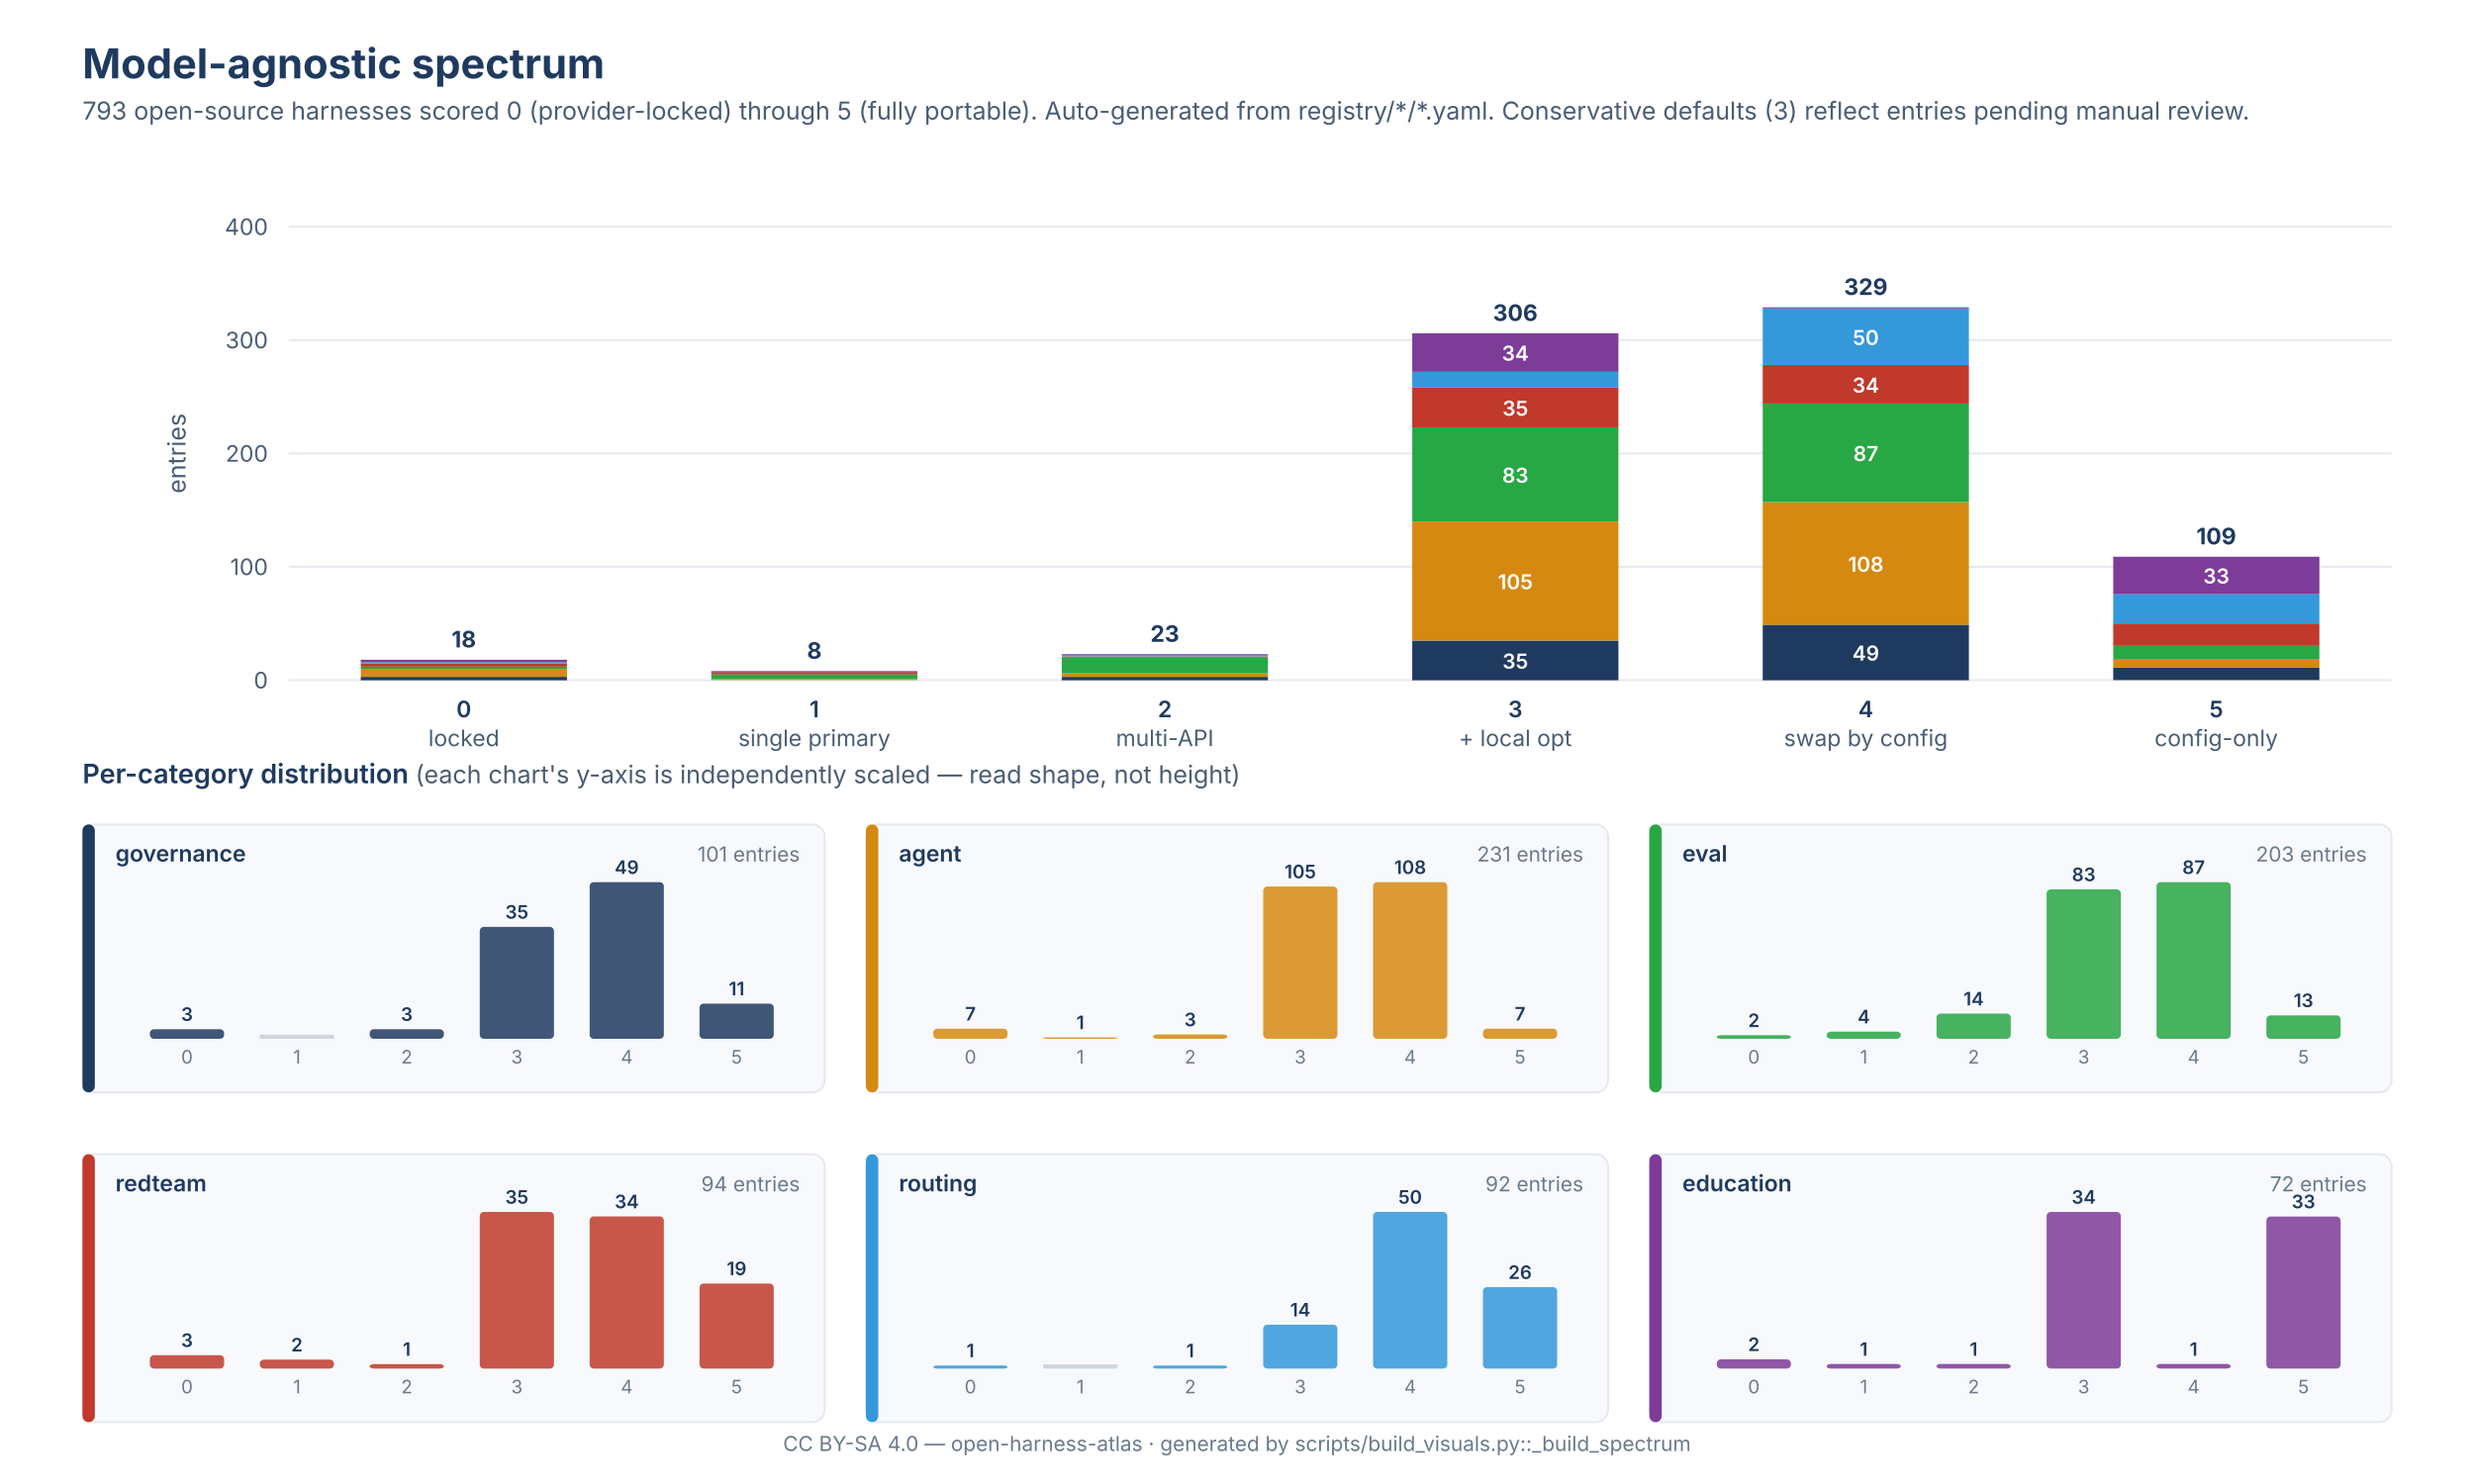
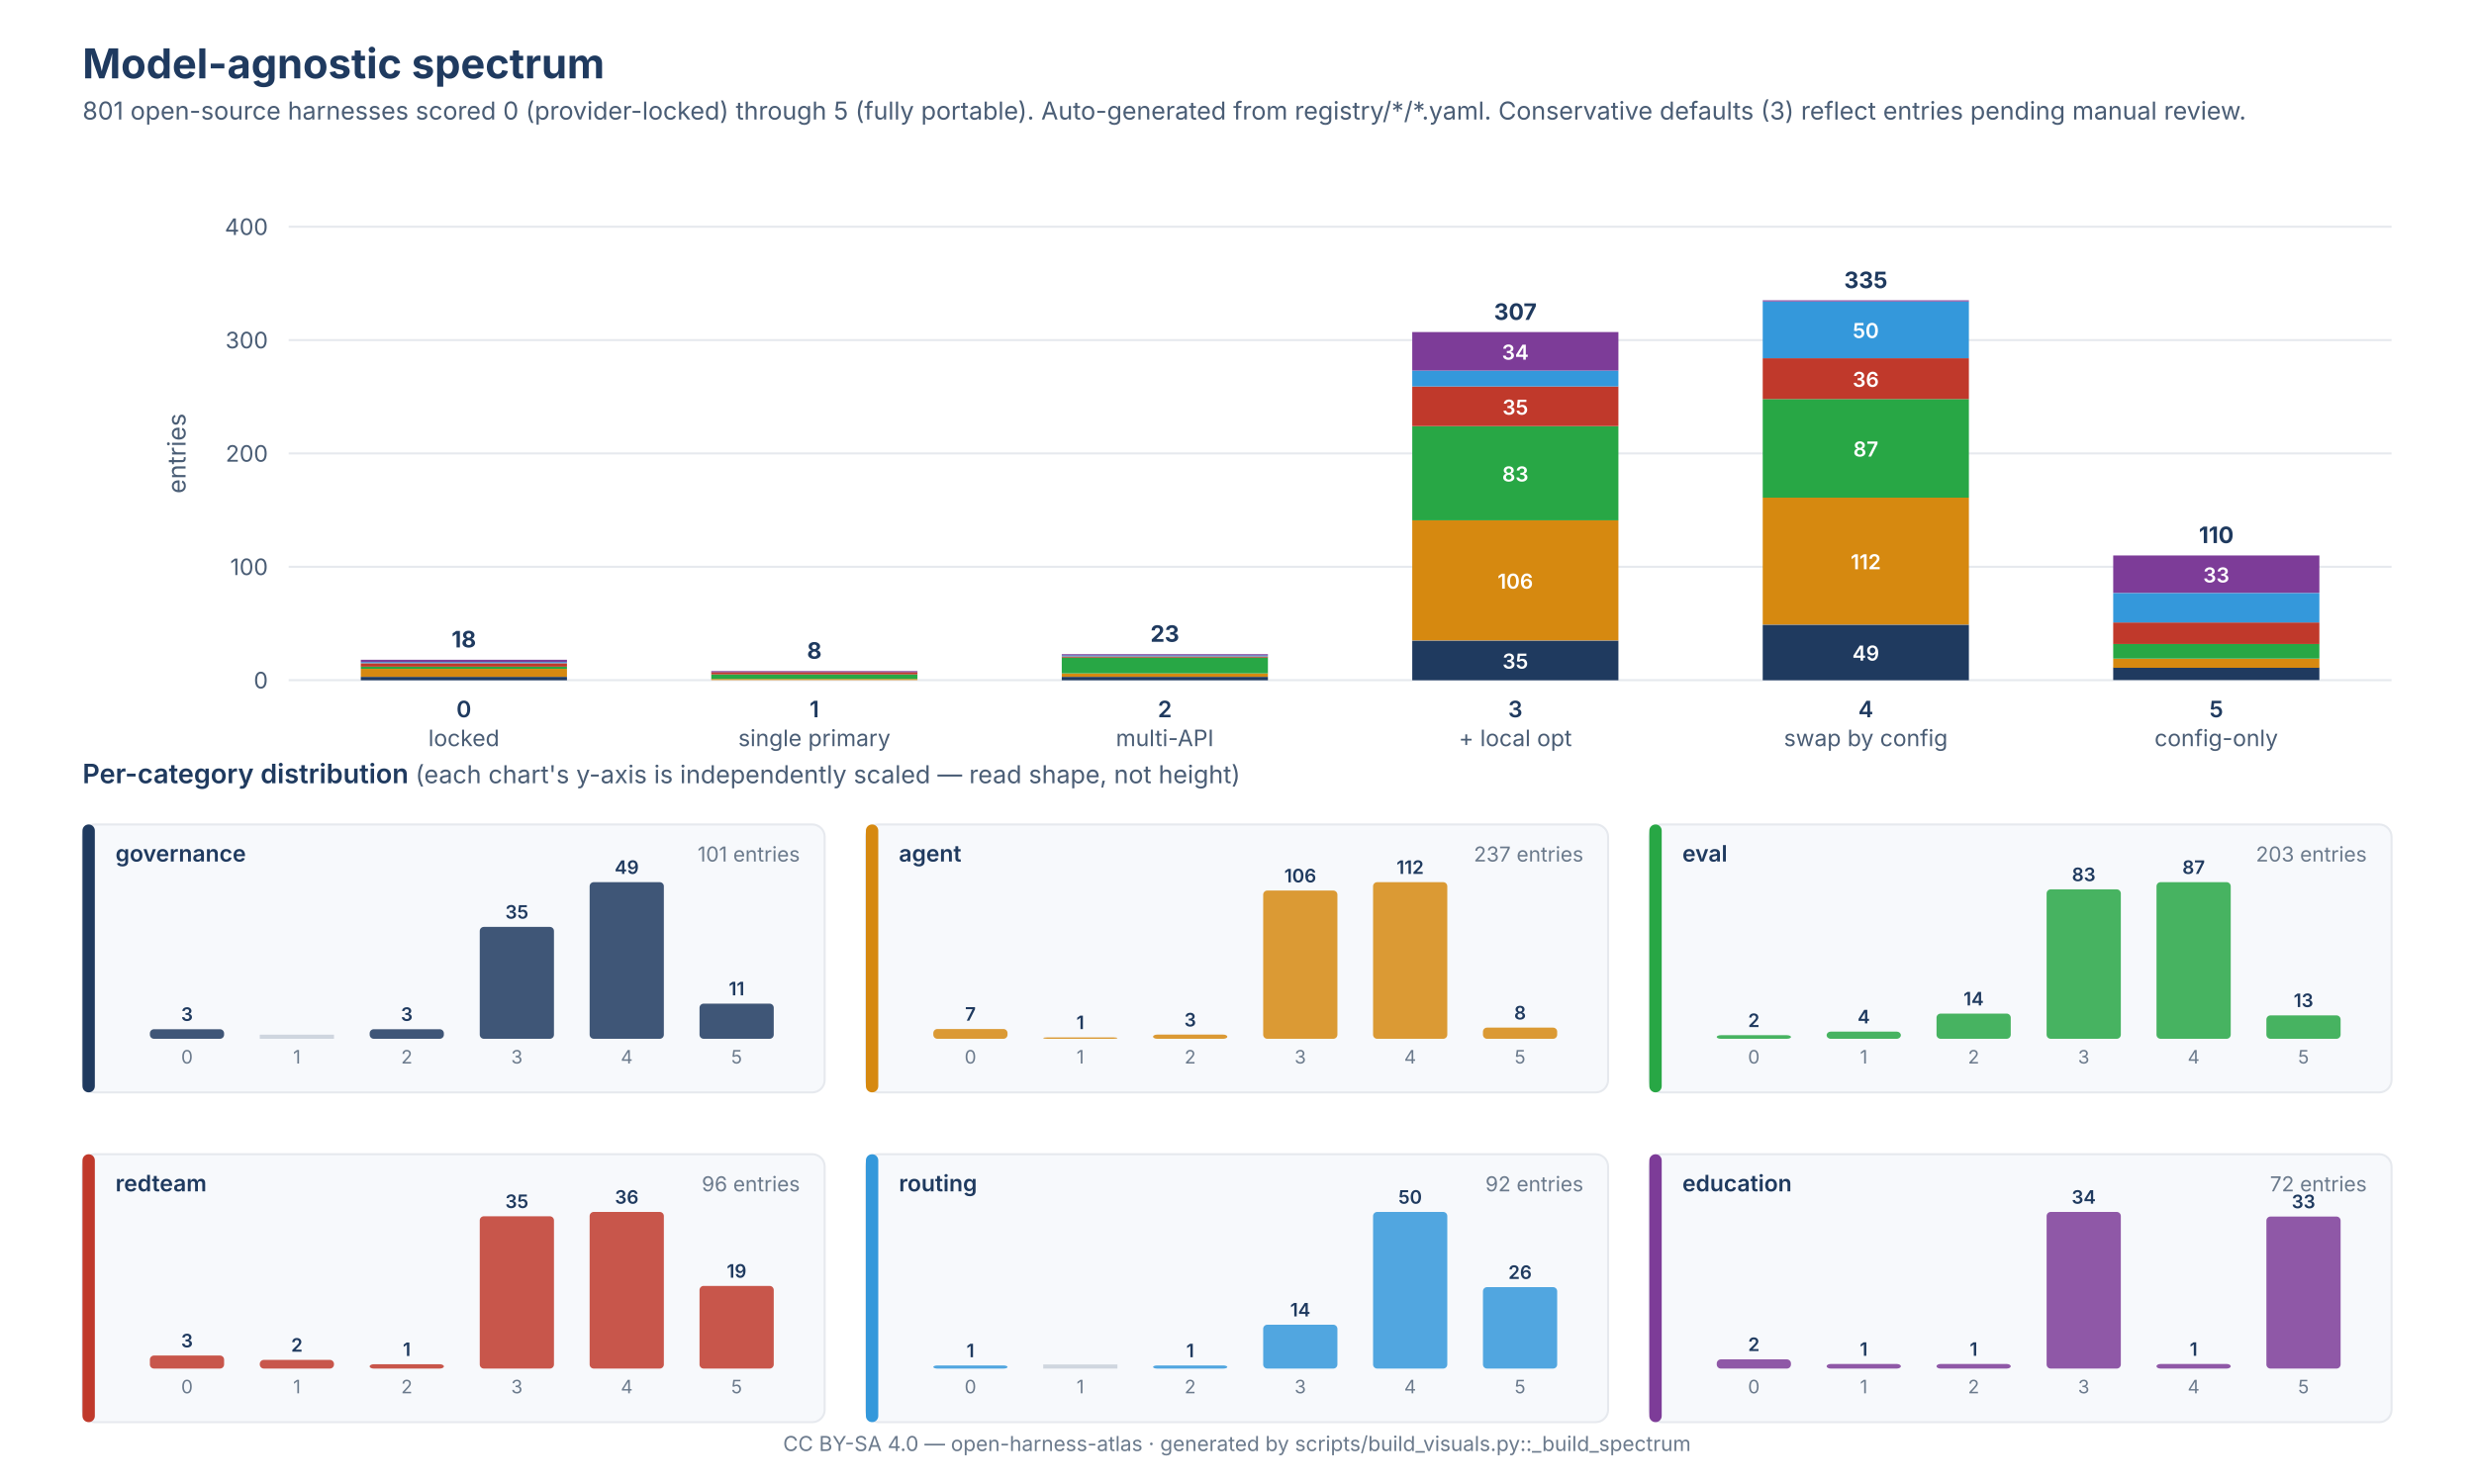
<svg xmlns="http://www.w3.org/2000/svg" viewBox="0 0 1200 720" role="img" aria-labelledby="title desc">
  <style>.body{font-family:"Inter","Helvetica Neue",Arial,sans-serif;}.title{font-size:20px;font-weight:700;fill:#1f3a5f;}.sub{font-size:12px;font-weight:400;fill:#4a5d75;}.h2{font-size:13px;font-weight:600;fill:#1f3a5f;}.axis{font-size:11px;fill:#4a5d75;}.axis-bold{font-size:11px;font-weight:600;fill:#1f3a5f;text-anchor:middle;}.bar-total{font-size:11px;font-weight:700;fill:#1f3a5f;text-anchor:middle;}.seg-label{font-size:10px;font-weight:600;fill:#ffffff;text-anchor:middle;}.mini-title{font-size:11px;font-weight:600;fill:#1f3a5f;}.mini-count{font-size:10px;fill:#6b7a8c;}.mini-axis{font-size:9px;fill:#6b7a8c;text-anchor:middle;}.mini-bar-label{font-size:9px;font-weight:600;fill:#1f3a5f;text-anchor:middle;}.legend-text{font-size:11px;fill:#1f3a5f;}.footer{font-size:10px;fill:#6b7a8c;text-anchor:middle;}</style>
  <rect width="1200" height="720" fill="#ffffff" />
  <text x="40" y="38" class="body title">Model-agnostic spectrum</text>
-   <text x="40" y="58" class="body sub">793 open-source harnesses scored 0 (provider-locked) through 5 (fully portable). Auto-generated from registry/*/*.yaml. Conservative defaults (3) reflect entries pending manual review.</text>
+   <text x="40" y="58" class="body sub">801 open-source harnesses scored 0 (provider-locked) through 5 (fully portable). Auto-generated from registry/*/*.yaml. Conservative defaults (3) reflect entries pending manual review.</text>
  <line x1="140" y1="330.0" x2="1160" y2="330.0" stroke="#e6e9ee" stroke-width="1" />
  <text x="130" y="334.0" class="body axis" text-anchor="end">0</text>
  <line x1="140" y1="275.0" x2="1160" y2="275.0" stroke="#e6e9ee" stroke-width="1" />
  <text x="130" y="279.0" class="body axis" text-anchor="end">100</text>
  <line x1="140" y1="220.0" x2="1160" y2="220.0" stroke="#e6e9ee" stroke-width="1" />
  <text x="130" y="224.0" class="body axis" text-anchor="end">200</text>
  <line x1="140" y1="165.0" x2="1160" y2="165.0" stroke="#e6e9ee" stroke-width="1" />
  <text x="130" y="169.0" class="body axis" text-anchor="end">300</text>
  <line x1="140" y1="110.0" x2="1160" y2="110.0" stroke="#e6e9ee" stroke-width="1" />
  <text x="130" y="114.0" class="body axis" text-anchor="end">400</text>
  <text x="90" y="220.0" class="body sub" transform="rotate(-90 90,220.0)" text-anchor="middle">entries</text>
  <rect x="175.0" y="328.4" width="100" height="1.65" fill="#1f3a5f" />
  <rect x="175.0" y="324.5" width="100" height="3.85" fill="#d68910" />
  <rect x="175.0" y="323.4" width="100" height="1.10" fill="#28a745" />
  <rect x="175.0" y="321.8" width="100" height="1.65" fill="#c0392b" />
  <rect x="175.0" y="321.2" width="100" height="0.55" fill="#3498db" />
  <rect x="175.0" y="320.1" width="100" height="1.10" fill="#7d3c98" />
  <text x="225.0" y="314.1" class="body bar-total">18</text>
  <text x="225.0" y="348.0" class="body axis-bold">0</text>
  <rect x="345.0" y="329.4" width="100" height="0.55" fill="#d68910" />
  <rect x="345.0" y="327.2" width="100" height="2.20" fill="#28a745" />
  <rect x="345.0" y="326.1" width="100" height="1.10" fill="#c0392b" />
  <rect x="345.0" y="325.6" width="100" height="0.55" fill="#7d3c98" />
  <text x="395.0" y="319.6" class="body bar-total">8</text>
  <text x="395.0" y="348.0" class="body axis-bold">1</text>
  <rect x="515.0" y="328.4" width="100" height="1.65" fill="#1f3a5f" />
  <rect x="515.0" y="326.7" width="100" height="1.65" fill="#d68910" />
  <rect x="515.0" y="319.0" width="100" height="7.70" fill="#28a745" />
  <rect x="515.0" y="318.5" width="100" height="0.55" fill="#c0392b" />
  <rect x="515.0" y="317.9" width="100" height="0.55" fill="#3498db" />
  <rect x="515.0" y="317.4" width="100" height="0.55" fill="#7d3c98" />
  <text x="565.0" y="311.4" class="body bar-total">23</text>
  <text x="565.0" y="348.0" class="body axis-bold">2</text>
  <rect x="685.0" y="310.8" width="100" height="19.25" fill="#1f3a5f" />
  <text x="735.0" y="324.4" class="body seg-label">35</text>
-   <rect x="685.0" y="253.0" width="100" height="57.75" fill="#d68910" />
-   <text x="735.0" y="285.9" class="body seg-label">105</text>
-   <rect x="685.0" y="207.3" width="100" height="45.65" fill="#28a745" />
-   <text x="735.0" y="234.2" class="body seg-label">83</text>
-   <rect x="685.0" y="188.1" width="100" height="19.25" fill="#c0392b" />
-   <text x="735.0" y="201.7" class="body seg-label">35</text>
-   <rect x="685.0" y="180.4" width="100" height="7.70" fill="#3498db" />
-   <rect x="685.0" y="161.7" width="100" height="18.70" fill="#7d3c98" />
-   <text x="735.0" y="175.0" class="body seg-label">34</text>
-   <text x="735.0" y="155.7" class="body bar-total">306</text>
+   <rect x="685.0" y="252.4" width="100" height="58.30" fill="#d68910" />
+   <text x="735.0" y="285.6" class="body seg-label">106</text>
+   <rect x="685.0" y="206.8" width="100" height="45.65" fill="#28a745" />
+   <text x="735.0" y="233.6" class="body seg-label">83</text>
+   <rect x="685.0" y="187.5" width="100" height="19.25" fill="#c0392b" />
+   <text x="735.0" y="201.2" class="body seg-label">35</text>
+   <rect x="685.0" y="179.8" width="100" height="7.70" fill="#3498db" />
+   <rect x="685.0" y="161.1" width="100" height="18.70" fill="#7d3c98" />
+   <text x="735.0" y="174.5" class="body seg-label">34</text>
+   <text x="735.0" y="155.2" class="body bar-total">307</text>
  <text x="735.0" y="348.0" class="body axis-bold">3</text>
  <rect x="855.0" y="303.1" width="100" height="26.95" fill="#1f3a5f" />
  <text x="905.0" y="320.5" class="body seg-label">49</text>
-   <rect x="855.0" y="243.7" width="100" height="59.40" fill="#d68910" />
-   <text x="905.0" y="277.4" class="body seg-label">108</text>
-   <rect x="855.0" y="195.8" width="100" height="47.85" fill="#28a745" />
-   <text x="905.0" y="223.7" class="body seg-label">87</text>
-   <rect x="855.0" y="177.1" width="100" height="18.70" fill="#c0392b" />
-   <text x="905.0" y="190.5" class="body seg-label">34</text>
-   <rect x="855.0" y="149.6" width="100" height="27.50" fill="#3498db" />
-   <text x="905.0" y="167.4" class="body seg-label">50</text>
-   <rect x="855.0" y="149.1" width="100" height="0.55" fill="#7d3c98" />
-   <text x="905.0" y="143.1" class="body bar-total">329</text>
+   <rect x="855.0" y="241.4" width="100" height="61.60" fill="#d68910" />
+   <text x="905.0" y="276.2" class="body seg-label">112</text>
+   <rect x="855.0" y="193.6" width="100" height="47.85" fill="#28a745" />
+   <text x="905.0" y="221.5" class="body seg-label">87</text>
+   <rect x="855.0" y="173.8" width="100" height="19.80" fill="#c0392b" />
+   <text x="905.0" y="187.7" class="body seg-label">36</text>
+   <rect x="855.0" y="146.3" width="100" height="27.50" fill="#3498db" />
+   <text x="905.0" y="164.0" class="body seg-label">50</text>
+   <rect x="855.0" y="145.7" width="100" height="0.55" fill="#7d3c98" />
+   <text x="905.0" y="139.8" class="body bar-total">335</text>
  <text x="905.0" y="348.0" class="body axis-bold">4</text>
  <rect x="1025.0" y="323.9" width="100" height="6.05" fill="#1f3a5f" />
-   <rect x="1025.0" y="320.1" width="100" height="3.85" fill="#d68910" />
-   <rect x="1025.0" y="312.9" width="100" height="7.15" fill="#28a745" />
-   <rect x="1025.0" y="302.5" width="100" height="10.45" fill="#c0392b" />
-   <rect x="1025.0" y="288.2" width="100" height="14.30" fill="#3498db" />
-   <rect x="1025.0" y="270.1" width="100" height="18.15" fill="#7d3c98" />
-   <text x="1075.0" y="283.1" class="body seg-label">33</text>
-   <text x="1075.0" y="264.1" class="body bar-total">109</text>
+   <rect x="1025.0" y="319.6" width="100" height="4.40" fill="#d68910" />
+   <rect x="1025.0" y="312.4" width="100" height="7.15" fill="#28a745" />
+   <rect x="1025.0" y="302.0" width="100" height="10.45" fill="#c0392b" />
+   <rect x="1025.0" y="287.7" width="100" height="14.30" fill="#3498db" />
+   <rect x="1025.0" y="269.5" width="100" height="18.15" fill="#7d3c98" />
+   <text x="1075.0" y="282.6" class="body seg-label">33</text>
+   <text x="1075.0" y="263.5" class="body bar-total">110</text>
  <text x="1075.0" y="348.0" class="body axis-bold">5</text>
  <text x="225.0" y="362.0" class="body axis" text-anchor="middle">locked</text>
  <text x="395.0" y="362.0" class="body axis" text-anchor="middle">single primary</text>
  <text x="565.0" y="362.0" class="body axis" text-anchor="middle">multi-API</text>
  <text x="735.0" y="362.0" class="body axis" text-anchor="middle">+ local opt</text>
  <text x="905.0" y="362.0" class="body axis" text-anchor="middle">swap by config</text>
  <text x="1075.0" y="362.0" class="body axis" text-anchor="middle">config-only</text>
  <text x="40" y="380" class="body h2">Per-category distribution <tspan class="sub">(each chart's y-axis is independently scaled — read shape, not height)</tspan>
  </text>
  <rect x="40" y="400" width="360" height="130" rx="6" fill="#f7f9fc" stroke="#e6e9ee" stroke-width="1" />
  <rect x="40" y="400" width="6" height="130" rx="3" fill="#1f3a5f" />
  <text x="56" y="418" class="body mini-title">governance</text>
  <text x="388" y="418" class="body mini-count" text-anchor="end">101 entries</text>
  <rect x="72.7" y="499.35" width="36" height="4.65" rx="2" fill="#1f3a5f" opacity="0.85" />
  <text x="90.7" y="495.3" class="body mini-bar-label">3</text>
  <text x="90.7" y="516.0" class="body mini-axis">0</text>
  <line x1="126.0" y1="503" x2="162.0" y2="503" stroke="#cfd6df" stroke-width="2" />
  <text x="144.0" y="516.0" class="body mini-axis">1</text>
  <rect x="179.3" y="499.35" width="36" height="4.65" rx="2" fill="#1f3a5f" opacity="0.85" />
  <text x="197.3" y="495.3" class="body mini-bar-label">3</text>
  <text x="197.3" y="516.0" class="body mini-axis">2</text>
  <rect x="232.7" y="449.71" width="36" height="54.29" rx="2" fill="#1f3a5f" opacity="0.85" />
  <text x="250.7" y="445.7" class="body mini-bar-label">35</text>
  <text x="250.7" y="516.0" class="body mini-axis">3</text>
  <rect x="286.0" y="428.00" width="36" height="76.00" rx="2" fill="#1f3a5f" opacity="0.85" />
  <text x="304.0" y="424.0" class="body mini-bar-label">49</text>
  <text x="304.0" y="516.0" class="body mini-axis">4</text>
  <rect x="339.3" y="486.94" width="36" height="17.06" rx="2" fill="#1f3a5f" opacity="0.85" />
  <text x="357.3" y="482.9" class="body mini-bar-label">11</text>
  <text x="357.3" y="516.0" class="body mini-axis">5</text>
  <rect x="420" y="400" width="360" height="130" rx="6" fill="#f7f9fc" stroke="#e6e9ee" stroke-width="1" />
  <rect x="420" y="400" width="6" height="130" rx="3" fill="#d68910" />
  <text x="436" y="418" class="body mini-title">agent</text>
-   <text x="768" y="418" class="body mini-count" text-anchor="end">231 entries</text>
-   <rect x="452.7" y="499.07" width="36" height="4.93" rx="2" fill="#d68910" opacity="0.85" />
-   <text x="470.7" y="495.1" class="body mini-bar-label">7</text>
+   <text x="768" y="418" class="body mini-count" text-anchor="end">237 entries</text>
+   <rect x="452.7" y="499.25" width="36" height="4.75" rx="2" fill="#d68910" opacity="0.85" />
+   <text x="470.7" y="495.2" class="body mini-bar-label">7</text>
  <text x="470.7" y="516.0" class="body mini-axis">0</text>
-   <rect x="506.0" y="503.30" width="36" height="0.70" rx="2" fill="#d68910" opacity="0.85" />
+   <rect x="506.0" y="503.32" width="36" height="0.68" rx="2" fill="#d68910" opacity="0.85" />
  <text x="524.0" y="499.3" class="body mini-bar-label">1</text>
  <text x="524.0" y="516.0" class="body mini-axis">1</text>
-   <rect x="559.3" y="501.89" width="36" height="2.11" rx="2" fill="#d68910" opacity="0.85" />
-   <text x="577.3" y="497.9" class="body mini-bar-label">3</text>
+   <rect x="559.3" y="501.96" width="36" height="2.04" rx="2" fill="#d68910" opacity="0.85" />
+   <text x="577.3" y="498.0" class="body mini-bar-label">3</text>
  <text x="577.3" y="516.0" class="body mini-axis">2</text>
-   <rect x="612.7" y="430.11" width="36" height="73.89" rx="2" fill="#d68910" opacity="0.85" />
-   <text x="630.7" y="426.1" class="body mini-bar-label">105</text>
+   <rect x="612.7" y="432.07" width="36" height="71.93" rx="2" fill="#d68910" opacity="0.85" />
+   <text x="630.7" y="428.1" class="body mini-bar-label">106</text>
  <text x="630.7" y="516.0" class="body mini-axis">3</text>
  <rect x="666.0" y="428.00" width="36" height="76.00" rx="2" fill="#d68910" opacity="0.85" />
-   <text x="684.0" y="424.0" class="body mini-bar-label">108</text>
+   <text x="684.0" y="424.0" class="body mini-bar-label">112</text>
  <text x="684.0" y="516.0" class="body mini-axis">4</text>
-   <rect x="719.3" y="499.07" width="36" height="4.93" rx="2" fill="#d68910" opacity="0.85" />
-   <text x="737.3" y="495.1" class="body mini-bar-label">7</text>
+   <rect x="719.3" y="498.57" width="36" height="5.43" rx="2" fill="#d68910" opacity="0.85" />
+   <text x="737.3" y="494.6" class="body mini-bar-label">8</text>
  <text x="737.3" y="516.0" class="body mini-axis">5</text>
  <rect x="800" y="400" width="360" height="130" rx="6" fill="#f7f9fc" stroke="#e6e9ee" stroke-width="1" />
  <rect x="800" y="400" width="6" height="130" rx="3" fill="#28a745" />
  <text x="816" y="418" class="body mini-title">eval</text>
  <text x="1148" y="418" class="body mini-count" text-anchor="end">203 entries</text>
  <rect x="832.7" y="502.25" width="36" height="1.75" rx="2" fill="#28a745" opacity="0.85" />
  <text x="850.7" y="498.3" class="body mini-bar-label">2</text>
  <text x="850.7" y="516.0" class="body mini-axis">0</text>
  <rect x="886.0" y="500.51" width="36" height="3.49" rx="2" fill="#28a745" opacity="0.85" />
  <text x="904.0" y="496.5" class="body mini-bar-label">4</text>
  <text x="904.0" y="516.0" class="body mini-axis">1</text>
  <rect x="939.3" y="491.77" width="36" height="12.23" rx="2" fill="#28a745" opacity="0.85" />
  <text x="957.3" y="487.8" class="body mini-bar-label">14</text>
  <text x="957.3" y="516.0" class="body mini-axis">2</text>
  <rect x="992.7" y="431.49" width="36" height="72.51" rx="2" fill="#28a745" opacity="0.85" />
  <text x="1010.7" y="427.5" class="body mini-bar-label">83</text>
  <text x="1010.7" y="516.0" class="body mini-axis">3</text>
  <rect x="1046.0" y="428.00" width="36" height="76.00" rx="2" fill="#28a745" opacity="0.85" />
  <text x="1064.0" y="424.0" class="body mini-bar-label">87</text>
  <text x="1064.0" y="516.0" class="body mini-axis">4</text>
  <rect x="1099.3" y="492.64" width="36" height="11.36" rx="2" fill="#28a745" opacity="0.85" />
  <text x="1117.3" y="488.6" class="body mini-bar-label">13</text>
  <text x="1117.3" y="516.0" class="body mini-axis">5</text>
  <rect x="40" y="560" width="360" height="130" rx="6" fill="#f7f9fc" stroke="#e6e9ee" stroke-width="1" />
  <rect x="40" y="560" width="6" height="130" rx="3" fill="#c0392b" />
  <text x="56" y="578" class="body mini-title">redteam</text>
-   <text x="388" y="578" class="body mini-count" text-anchor="end">94 entries</text>
-   <rect x="72.7" y="657.49" width="36" height="6.51" rx="2" fill="#c0392b" opacity="0.85" />
-   <text x="90.7" y="653.5" class="body mini-bar-label">3</text>
+   <text x="388" y="578" class="body mini-count" text-anchor="end">96 entries</text>
+   <rect x="72.7" y="657.67" width="36" height="6.33" rx="2" fill="#c0392b" opacity="0.85" />
+   <text x="90.7" y="653.7" class="body mini-bar-label">3</text>
  <text x="90.7" y="676.0" class="body mini-axis">0</text>
-   <rect x="126.0" y="659.66" width="36" height="4.34" rx="2" fill="#c0392b" opacity="0.85" />
-   <text x="144.0" y="655.7" class="body mini-bar-label">2</text>
+   <rect x="126.0" y="659.78" width="36" height="4.22" rx="2" fill="#c0392b" opacity="0.85" />
+   <text x="144.0" y="655.8" class="body mini-bar-label">2</text>
  <text x="144.0" y="676.0" class="body mini-axis">1</text>
-   <rect x="179.3" y="661.83" width="36" height="2.17" rx="2" fill="#c0392b" opacity="0.85" />
-   <text x="197.3" y="657.8" class="body mini-bar-label">1</text>
+   <rect x="179.3" y="661.89" width="36" height="2.11" rx="2" fill="#c0392b" opacity="0.85" />
+   <text x="197.3" y="657.9" class="body mini-bar-label">1</text>
  <text x="197.3" y="676.0" class="body mini-axis">2</text>
-   <rect x="232.7" y="588.00" width="36" height="76.00" rx="2" fill="#c0392b" opacity="0.85" />
-   <text x="250.7" y="584.0" class="body mini-bar-label">35</text>
+   <rect x="232.7" y="590.11" width="36" height="73.89" rx="2" fill="#c0392b" opacity="0.85" />
+   <text x="250.7" y="586.1" class="body mini-bar-label">35</text>
  <text x="250.7" y="676.0" class="body mini-axis">3</text>
-   <rect x="286.0" y="590.17" width="36" height="73.83" rx="2" fill="#c0392b" opacity="0.85" />
-   <text x="304.0" y="586.2" class="body mini-bar-label">34</text>
+   <rect x="286.0" y="588.00" width="36" height="76.00" rx="2" fill="#c0392b" opacity="0.85" />
+   <text x="304.0" y="584.0" class="body mini-bar-label">36</text>
  <text x="304.0" y="676.0" class="body mini-axis">4</text>
-   <rect x="339.3" y="622.74" width="36" height="41.26" rx="2" fill="#c0392b" opacity="0.85" />
-   <text x="357.3" y="618.7" class="body mini-bar-label">19</text>
+   <rect x="339.3" y="623.89" width="36" height="40.11" rx="2" fill="#c0392b" opacity="0.85" />
+   <text x="357.3" y="619.9" class="body mini-bar-label">19</text>
  <text x="357.3" y="676.0" class="body mini-axis">5</text>
  <rect x="420" y="560" width="360" height="130" rx="6" fill="#f7f9fc" stroke="#e6e9ee" stroke-width="1" />
  <rect x="420" y="560" width="6" height="130" rx="3" fill="#3498db" />
  <text x="436" y="578" class="body mini-title">routing</text>
  <text x="768" y="578" class="body mini-count" text-anchor="end">92 entries</text>
  <rect x="452.7" y="662.48" width="36" height="1.52" rx="2" fill="#3498db" opacity="0.85" />
  <text x="470.7" y="658.5" class="body mini-bar-label">1</text>
  <text x="470.7" y="676.0" class="body mini-axis">0</text>
  <line x1="506.0" y1="663" x2="542.0" y2="663" stroke="#cfd6df" stroke-width="2" />
  <text x="524.0" y="676.0" class="body mini-axis">1</text>
  <rect x="559.3" y="662.48" width="36" height="1.52" rx="2" fill="#3498db" opacity="0.85" />
  <text x="577.3" y="658.5" class="body mini-bar-label">1</text>
  <text x="577.3" y="676.0" class="body mini-axis">2</text>
  <rect x="612.7" y="642.72" width="36" height="21.28" rx="2" fill="#3498db" opacity="0.85" />
  <text x="630.7" y="638.7" class="body mini-bar-label">14</text>
  <text x="630.7" y="676.0" class="body mini-axis">3</text>
  <rect x="666.0" y="588.00" width="36" height="76.00" rx="2" fill="#3498db" opacity="0.85" />
  <text x="684.0" y="584.0" class="body mini-bar-label">50</text>
  <text x="684.0" y="676.0" class="body mini-axis">4</text>
  <rect x="719.3" y="624.48" width="36" height="39.52" rx="2" fill="#3498db" opacity="0.85" />
  <text x="737.3" y="620.5" class="body mini-bar-label">26</text>
  <text x="737.3" y="676.0" class="body mini-axis">5</text>
  <rect x="800" y="560" width="360" height="130" rx="6" fill="#f7f9fc" stroke="#e6e9ee" stroke-width="1" />
  <rect x="800" y="560" width="6" height="130" rx="3" fill="#7d3c98" />
  <text x="816" y="578" class="body mini-title">education</text>
  <text x="1148" y="578" class="body mini-count" text-anchor="end">72 entries</text>
  <rect x="832.7" y="659.53" width="36" height="4.47" rx="2" fill="#7d3c98" opacity="0.85" />
  <text x="850.7" y="655.5" class="body mini-bar-label">2</text>
  <text x="850.7" y="676.0" class="body mini-axis">0</text>
  <rect x="886.0" y="661.76" width="36" height="2.24" rx="2" fill="#7d3c98" opacity="0.85" />
  <text x="904.0" y="657.8" class="body mini-bar-label">1</text>
  <text x="904.0" y="676.0" class="body mini-axis">1</text>
  <rect x="939.3" y="661.76" width="36" height="2.24" rx="2" fill="#7d3c98" opacity="0.85" />
  <text x="957.3" y="657.8" class="body mini-bar-label">1</text>
  <text x="957.3" y="676.0" class="body mini-axis">2</text>
  <rect x="992.7" y="588.00" width="36" height="76.00" rx="2" fill="#7d3c98" opacity="0.85" />
  <text x="1010.7" y="584.0" class="body mini-bar-label">34</text>
  <text x="1010.7" y="676.0" class="body mini-axis">3</text>
  <rect x="1046.0" y="661.76" width="36" height="2.24" rx="2" fill="#7d3c98" opacity="0.85" />
  <text x="1064.0" y="657.8" class="body mini-bar-label">1</text>
  <text x="1064.0" y="676.0" class="body mini-axis">4</text>
  <rect x="1099.3" y="590.24" width="36" height="73.76" rx="2" fill="#7d3c98" opacity="0.85" />
  <text x="1117.3" y="586.2" class="body mini-bar-label">33</text>
  <text x="1117.3" y="676.0" class="body mini-axis">5</text>
  <text x="600" y="704" class="body footer">CC BY-SA 4.0 — open-harness-atlas · generated by scripts/build_visuals.py::_build_spectrum</text>
</svg>
